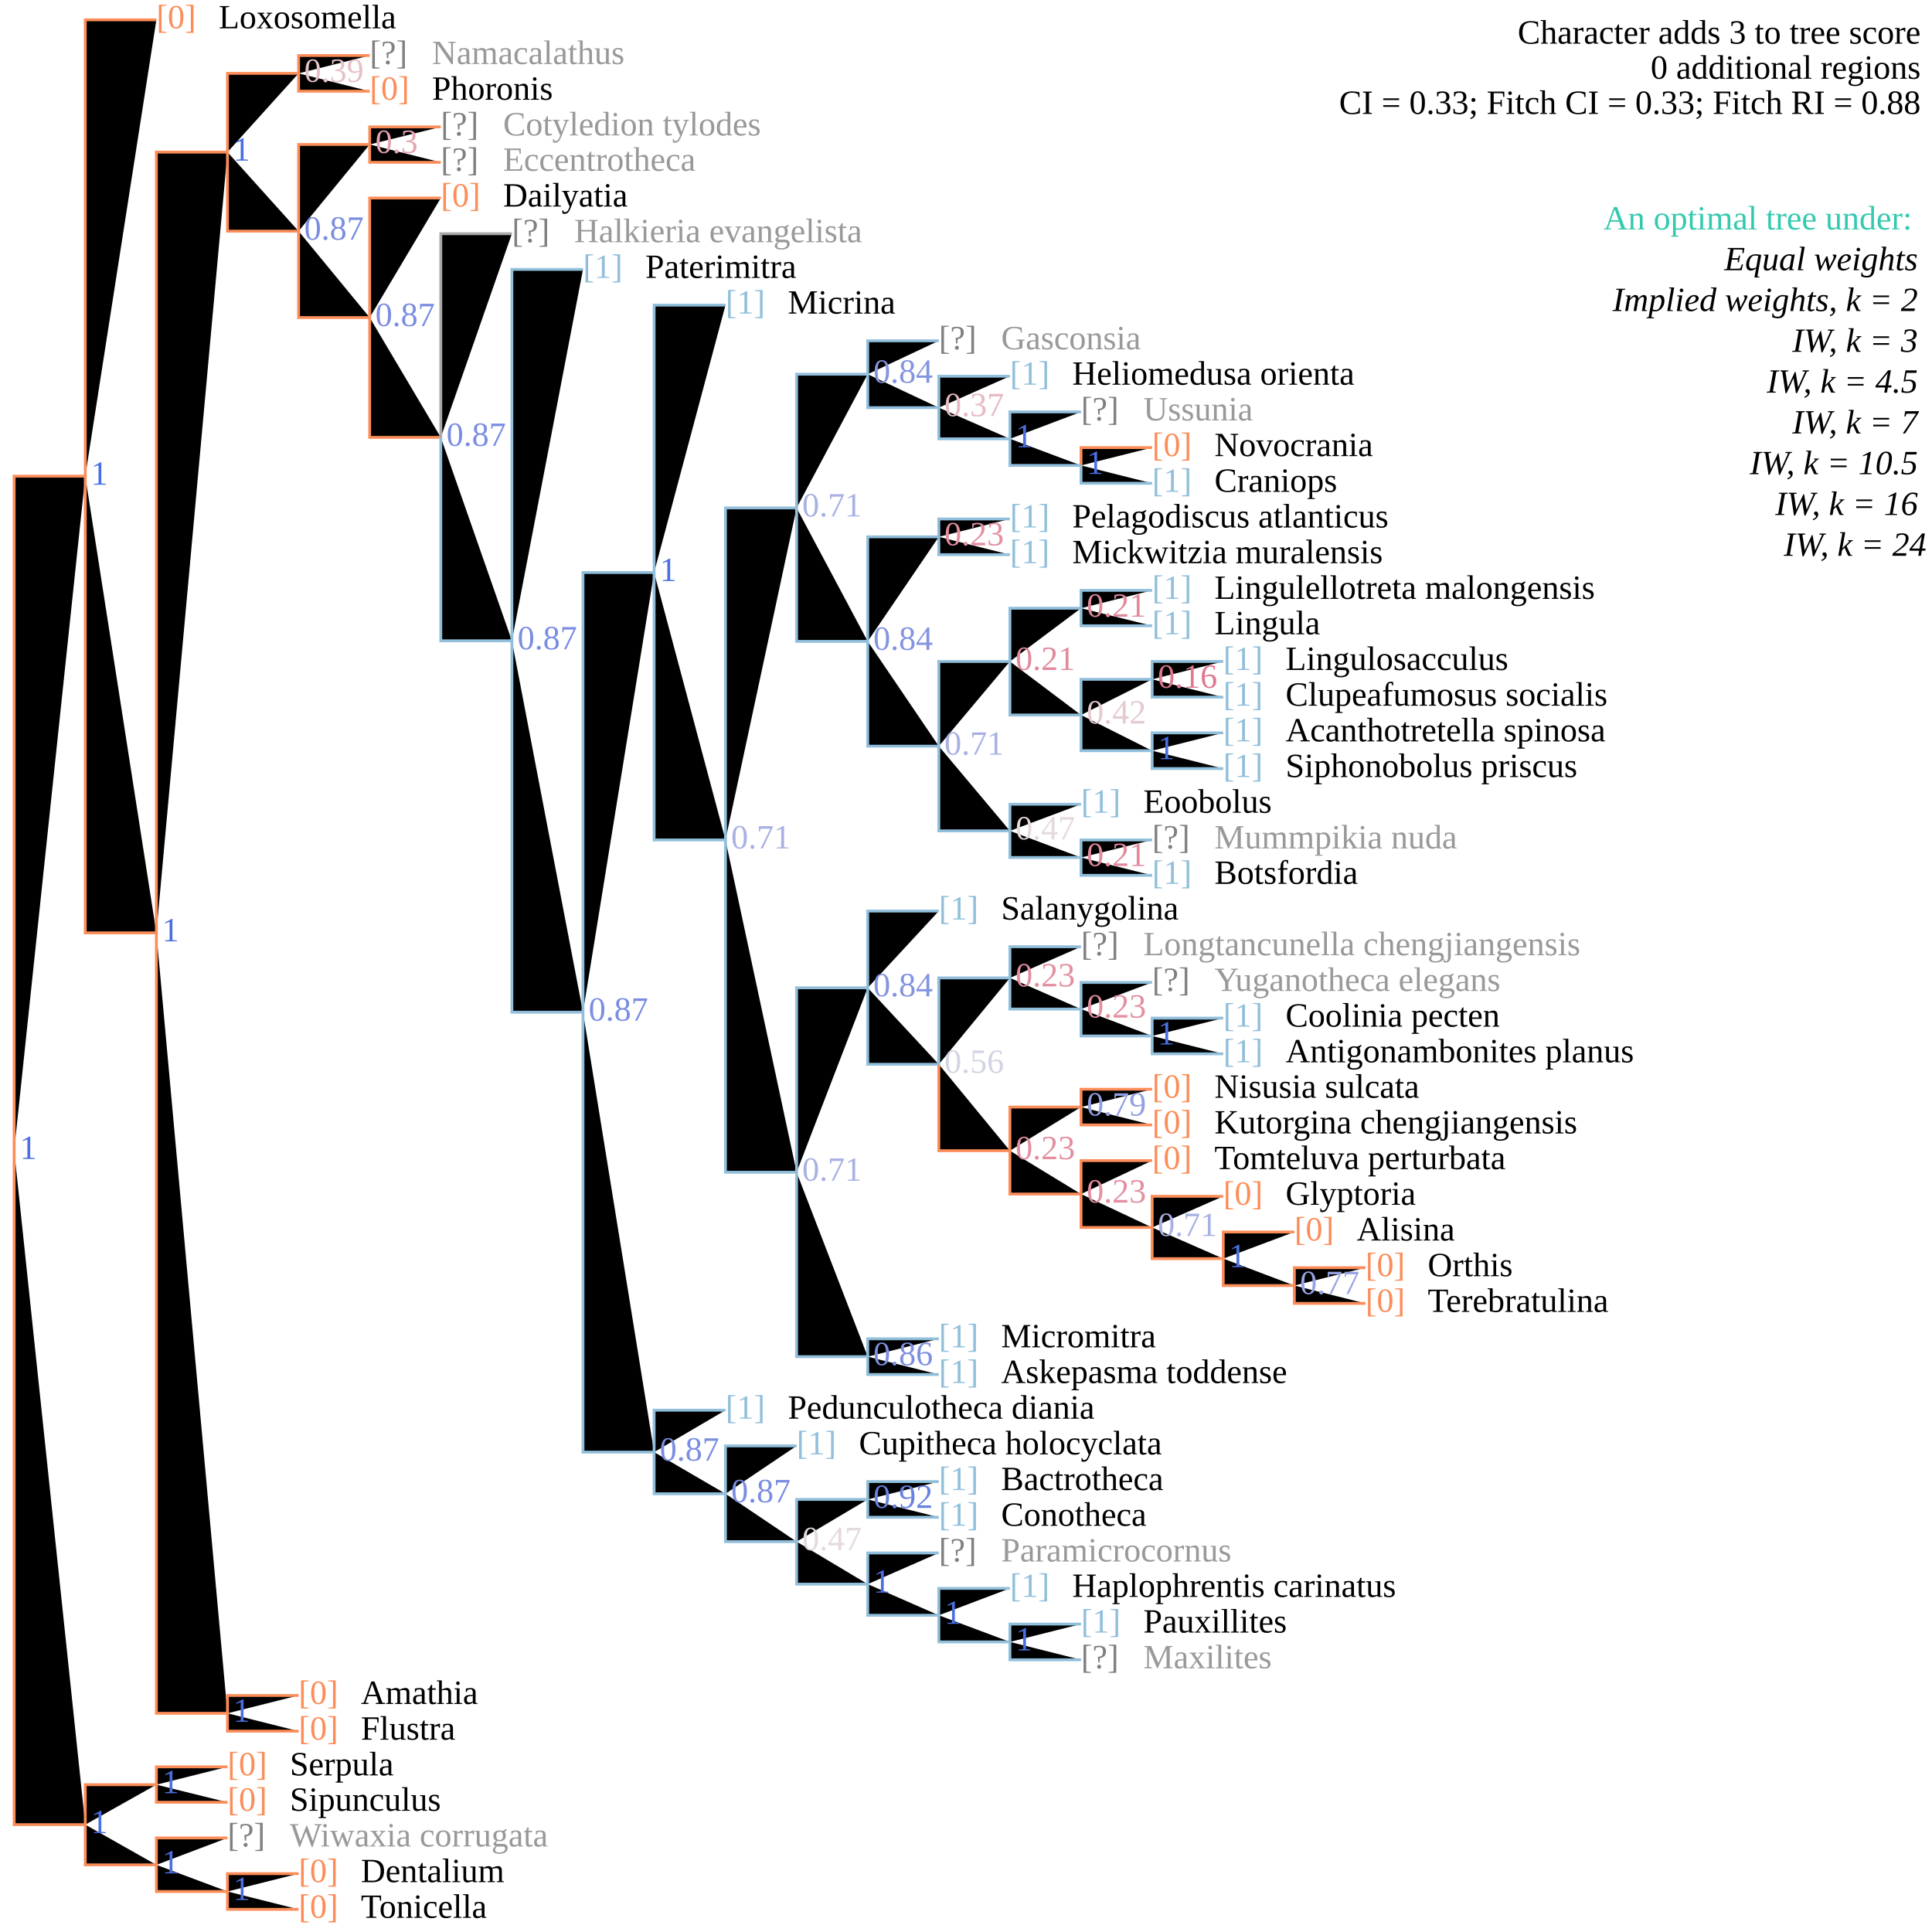
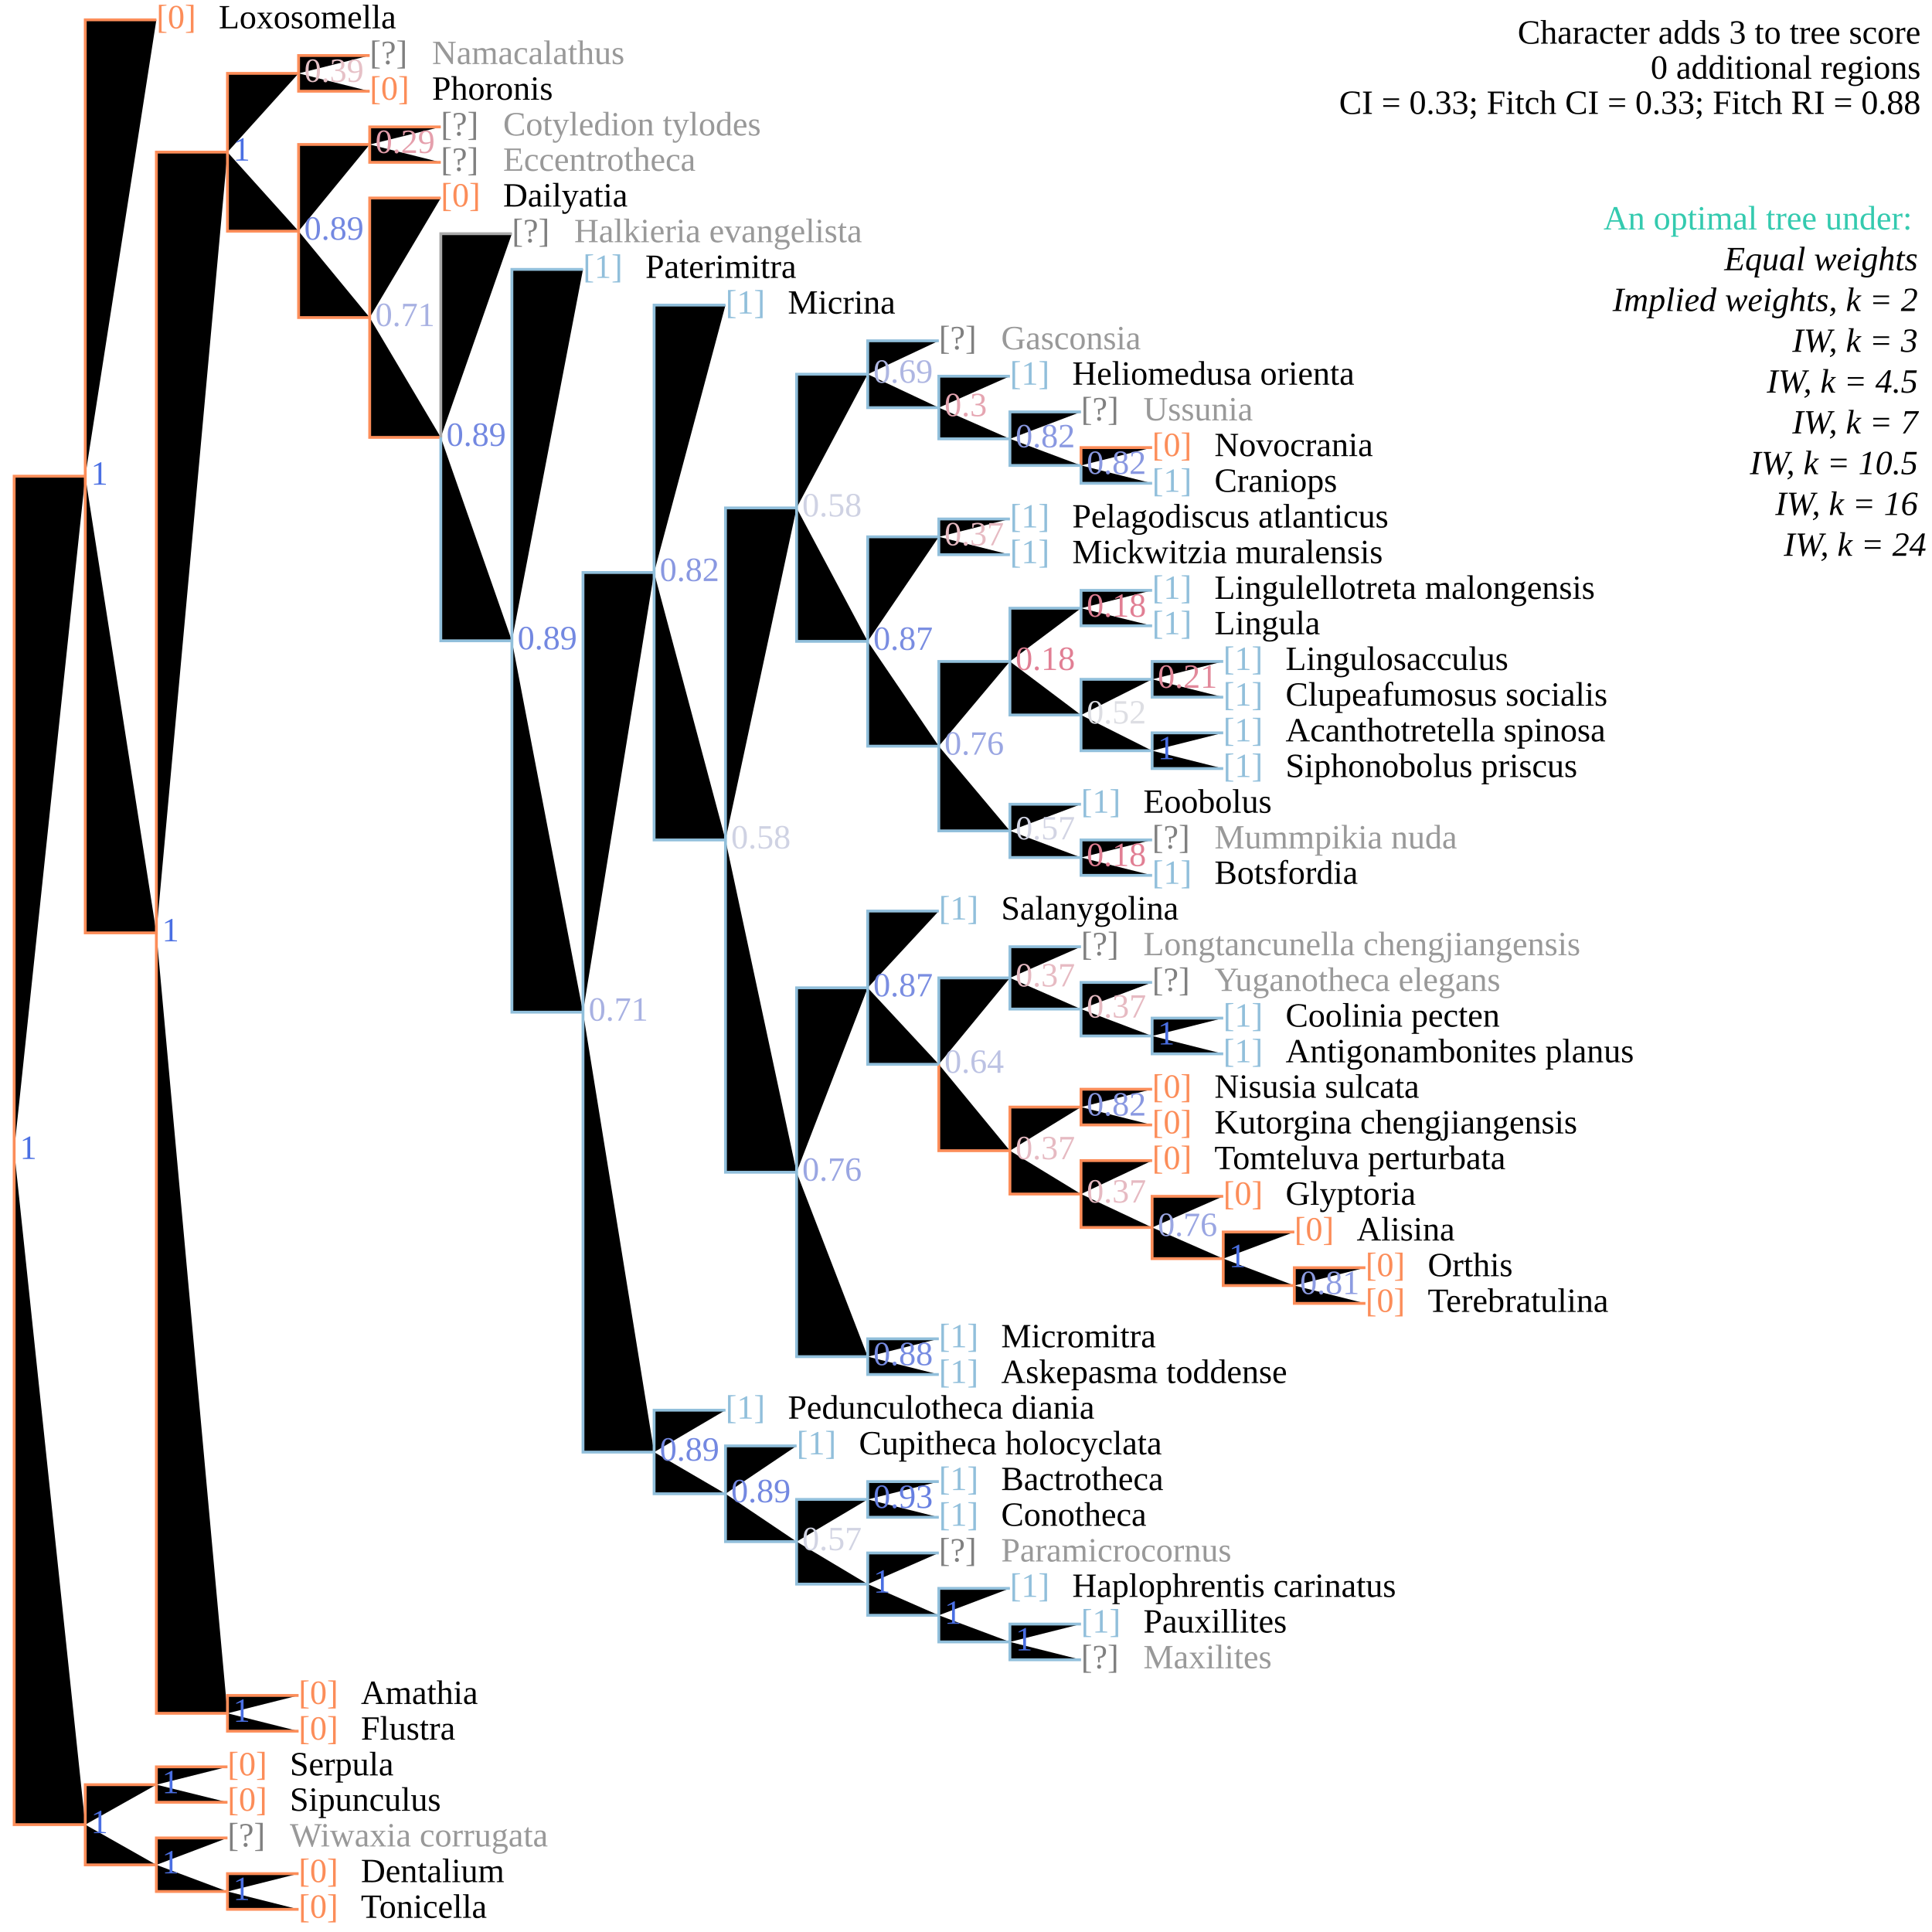
<svg xmlns="http://www.w3.org/2000/svg" version="1.1" width="682" height="682" class="tree" data-char="1">
  <text x="678" y="15.4" text-anchor="end" class="stepsLabel">Character adds <tspan class="score">3</tspan> to tree score</text>
  <text x="678" y="27.8" text-anchor="end" class="stepsLabel">
    <tspan class="score">0</tspan> additional regions</text>
  <text x="678" y="40.2" text-anchor="end" class="stepsLabel">CI = 0.33; Fitch CI = 0.33; Fitch RI = 0.88</text>
  <text x="678" y="65" text-anchor="end" class="stepsLabel">
    <tspan dy="16" fill="#34caaf">An optimal tree under:</tspan>
    <tspan x="680" style="font-style:italic" class="notThisAn" dy="1.2em">Equal weights</tspan>
    <tspan x="680" style="font-style:italic" class="notThisAn" dy="1.2em">Implied weights, k = 2</tspan>
    <tspan x="680" style="font-style:italic" class="notThisAn" dy="1.2em">IW, k = 3</tspan>
    <tspan x="680" style="font-style:italic" class="notThisAn" dy="1.2em">IW, k = 4.5</tspan>
    <tspan x="680" style="font-style:italic" class="notThisAn" dy="1.2em">IW, k = 7</tspan>
    <tspan x="680" style="font-style:italic" class="notThisAn" dy="1.2em">IW, k = 10.5</tspan>
    <tspan x="680" style="font-style:italic" class="thisAn" dy="1.2em">IW, k = 16</tspan>
    <tspan x="680" style="font-style:italic" class="notThisAn" dy="1.2em">IW, k = 24</tspan>
  </text>
  <text x="105.4" y="664.4" fill="#fc8d59" class="flag">[0]</text>
  <text x="127.4" y="664.4" fill="#000" class="taxonLabel">Dentalium</text>
  <text x="105.4" y="677" fill="#fc8d59" class="flag">[0]</text>
  <text x="127.4" y="677" fill="#000" class="taxonLabel">Tonicella</text>
  <text x="80.3" y="651.8" fill="grey" class="flag">[?]</text>
  <text x="102.3" y="651.8" fill="#999" class="taxonLabel">Wiwaxia corrugata</text>
  <text x="80.3" y="626.7" fill="#fc8d59" class="flag">[0]</text>
  <text x="102.3" y="626.7" fill="#000" class="taxonLabel">Serpula</text>
  <text x="80.3" y="639.2" fill="#fc8d59" class="flag">[0]</text>
  <text x="102.3" y="639.2" fill="#000" class="taxonLabel">Sipunculus</text>
  <text x="105.4" y="601.5" fill="#fc8d59" class="flag">[0]</text>
  <text x="127.4" y="601.5" fill="#000" class="taxonLabel">Amathia</text>
  <text x="105.4" y="614.1" fill="#fc8d59" class="flag">[0]</text>
  <text x="127.4" y="614.1" fill="#000" class="taxonLabel">Flustra</text>
  <text x="381.6" y="576.3" fill="#91bfdb" class="flag">[1]</text>
  <text x="403.6" y="576.3" fill="#000" class="taxonLabel">Pauxillites</text>
  <text x="381.6" y="588.9" fill="grey" class="flag">[?]</text>
  <text x="403.6" y="588.9" fill="#999" class="taxonLabel">Maxilites</text>
  <text x="356.5" y="563.7" fill="#91bfdb" class="flag">[1]</text>
  <text x="378.5" y="563.7" fill="#000" class="taxonLabel">Haplophrentis carinatus</text>
  <text x="331.4" y="551.2" fill="grey" class="flag">[?]</text>
  <text x="353.4" y="551.2" fill="#999" class="taxonLabel">Paramicrocornus</text>
  <text x="331.4" y="526" fill="#91bfdb" class="flag">[1]</text>
  <text x="353.4" y="526" fill="#000" class="taxonLabel">Bactrotheca</text>
  <text x="331.4" y="538.6" fill="#91bfdb" class="flag">[1]</text>
  <text x="353.4" y="538.6" fill="#000" class="taxonLabel">Conotheca</text>
  <text x="281.2" y="513.4" fill="#91bfdb" class="flag">[1]</text>
  <text x="303.2" y="513.4" fill="#000" class="taxonLabel">Cupitheca holocyclata</text>
  <text x="256.1" y="500.8" fill="#91bfdb" class="flag">[1]</text>
  <text x="278.1" y="500.8" fill="#000" class="taxonLabel">Pedunculotheca diania</text>
  <text x="331.4" y="475.6" fill="#91bfdb" class="flag">[1]</text>
  <text x="353.4" y="475.6" fill="#000" class="taxonLabel">Micromitra</text>
  <text x="331.4" y="488.2" fill="#91bfdb" class="flag">[1]</text>
  <text x="353.4" y="488.2" fill="#000" class="taxonLabel">Askepasma toddense</text>
  <text x="482" y="450.5" fill="#fc8d59" class="flag">[0]</text>
  <text x="504" y="450.5" fill="#000" class="taxonLabel">Orthis</text>
  <text x="482" y="463.1" fill="#fc8d59" class="flag">[0]</text>
  <text x="504" y="463.1" fill="#000" class="taxonLabel">Terebratulina</text>
  <text x="456.9" y="437.9" fill="#fc8d59" class="flag">[0]</text>
  <text x="478.9" y="437.9" fill="#000" class="taxonLabel">Alisina</text>
  <text x="431.8" y="425.3" fill="#fc8d59" class="flag">[0]</text>
  <text x="453.8" y="425.3" fill="#000" class="taxonLabel">Glyptoria</text>
  <text x="406.7" y="412.7" fill="#fc8d59" class="flag">[0]</text>
  <text x="428.7" y="412.7" fill="#000" class="taxonLabel">Tomteluva perturbata</text>
  <text x="406.7" y="387.5" fill="#fc8d59" class="flag">[0]</text>
  <text x="428.7" y="387.5" fill="#000" class="taxonLabel">Nisusia sulcata</text>
  <text x="406.7" y="400.1" fill="#fc8d59" class="flag">[0]</text>
  <text x="428.7" y="400.1" fill="#000" class="taxonLabel">Kutorgina chengjiangensis</text>
  <text x="431.8" y="362.4" fill="#91bfdb" class="flag">[1]</text>
  <text x="453.8" y="362.4" fill="#000" class="taxonLabel">Coolinia pecten</text>
  <text x="431.8" y="375" fill="#91bfdb" class="flag">[1]</text>
  <text x="453.8" y="375" fill="#000" class="taxonLabel">Antigonambonites planus</text>
  <text x="406.7" y="349.8" fill="grey" class="flag">[?]</text>
  <text x="428.7" y="349.8" fill="#999" class="taxonLabel">Yuganotheca elegans</text>
  <text x="381.6" y="337.2" fill="grey" class="flag">[?]</text>
  <text x="403.6" y="337.2" fill="#999" class="taxonLabel">Longtancunella chengjiangensis</text>
  <text x="331.4" y="324.6" fill="#91bfdb" class="flag">[1]</text>
  <text x="353.4" y="324.6" fill="#000" class="taxonLabel">Salanygolina</text>
  <text x="406.7" y="299.5" fill="grey" class="flag">[?]</text>
  <text x="428.7" y="299.5" fill="#999" class="taxonLabel">Mummpikia nuda</text>
  <text x="406.7" y="312" fill="#91bfdb" class="flag">[1]</text>
  <text x="428.7" y="312" fill="#000" class="taxonLabel">Botsfordia</text>
  <text x="381.6" y="286.9" fill="#91bfdb" class="flag">[1]</text>
  <text x="403.6" y="286.9" fill="#000" class="taxonLabel">Eoobolus</text>
  <text x="431.8" y="261.7" fill="#91bfdb" class="flag">[1]</text>
  <text x="453.8" y="261.7" fill="#000" class="taxonLabel">Acanthotretella spinosa</text>
  <text x="431.8" y="274.3" fill="#91bfdb" class="flag">[1]</text>
  <text x="453.8" y="274.3" fill="#000" class="taxonLabel">Siphonobolus priscus</text>
  <text x="431.8" y="236.5" fill="#91bfdb" class="flag">[1]</text>
  <text x="453.8" y="236.5" fill="#000" class="taxonLabel">Lingulosacculus</text>
  <text x="431.8" y="249.1" fill="#91bfdb" class="flag">[1]</text>
  <text x="453.8" y="249.1" fill="#000" class="taxonLabel">Clupeafumosus socialis</text>
  <text x="406.7" y="211.4" fill="#91bfdb" class="flag">[1]</text>
  <text x="428.7" y="211.4" fill="#000" class="taxonLabel">Lingulellotreta malongensis</text>
  <text x="406.7" y="223.9" fill="#91bfdb" class="flag">[1]</text>
  <text x="428.7" y="223.9" fill="#000" class="taxonLabel">Lingula</text>
  <text x="356.5" y="186.2" fill="#91bfdb" class="flag">[1]</text>
  <text x="378.5" y="186.2" fill="#000" class="taxonLabel">Pelagodiscus atlanticus</text>
  <text x="356.5" y="198.8" fill="#91bfdb" class="flag">[1]</text>
  <text x="378.5" y="198.8" fill="#000" class="taxonLabel">Mickwitzia muralensis</text>
  <text x="406.7" y="161" fill="#fc8d59" class="flag">[0]</text>
  <text x="428.7" y="161" fill="#000" class="taxonLabel">Novocrania</text>
  <text x="406.7" y="173.6" fill="#91bfdb" class="flag">[1]</text>
  <text x="428.7" y="173.6" fill="#000" class="taxonLabel">Craniops</text>
  <text x="381.6" y="148.4" fill="grey" class="flag">[?]</text>
  <text x="403.6" y="148.4" fill="#999" class="taxonLabel">Ussunia</text>
  <text x="356.5" y="135.8" fill="#91bfdb" class="flag">[1]</text>
  <text x="378.5" y="135.8" fill="#000" class="taxonLabel">Heliomedusa orienta</text>
  <text x="331.4" y="123.3" fill="grey" class="flag">[?]</text>
  <text x="353.4" y="123.3" fill="#999" class="taxonLabel">Gasconsia</text>
  <text x="256.1" y="110.7" fill="#91bfdb" class="flag">[1]</text>
  <text x="278.1" y="110.7" fill="#000" class="taxonLabel">Micrina</text>
  <text x="205.8" y="98.1" fill="#91bfdb" class="flag">[1]</text>
  <text x="227.8" y="98.1" fill="#000" class="taxonLabel">Paterimitra</text>
  <text x="180.7" y="85.5" fill="grey" class="flag">[?]</text>
  <text x="202.7" y="85.5" fill="#999" class="taxonLabel">Halkieria evangelista</text>
  <text x="155.6" y="72.9" fill="#fc8d59" class="flag">[0]</text>
  <text x="177.6" y="72.9" fill="#000" class="taxonLabel">Dailyatia</text>
  <text x="155.6" y="47.8" fill="grey" class="flag">[?]</text>
  <text x="177.6" y="47.8" fill="#999" class="taxonLabel">Cotyledion tylodes</text>
  <text x="155.6" y="60.3" fill="grey" class="flag">[?]</text>
  <text x="177.6" y="60.3" fill="#999" class="taxonLabel">Eccentrotheca</text>
  <text x="130.5" y="22.6" fill="grey" class="flag">[?]</text>
  <text x="152.5" y="22.6" fill="#999" class="taxonLabel">Namacalathus</text>
  <text x="130.5" y="35.2" fill="#fc8d59" class="flag">[0]</text>
  <text x="152.5" y="35.2" fill="#000" class="taxonLabel">Phoronis</text>
  <text x="55.2" y="10" fill="#fc8d59" class="flag">[0]</text>
  <text x="77.2" y="10" fill="#000" class="taxonLabel">Loxosomella</text>
  <path d="M5,406.1V168.1H30.1M30.1,168.1V7H55.2M30.1,168.1V329.3H55.2M55.2,329.3V53.7H80.3M80.3,53.7V25.9H105.4M105.4,25.9V19.6H130.5M105.4,25.9V32.2H130.5M80.3,53.7V81.6H105.4M105.4,81.6V51H130.5M130.5,51V44.8H155.6M130.5,51V57.3H155.6M105.4,81.6V112.1H130.5M130.5,112.1V69.9H155.6M130.5,112.1V154.4H155.6M381.6,164.3V158H406.7M331.4,375.7V406.2H356.5M356.5,406.2V390.8H381.6M381.6,390.8V384.5H406.7M381.6,390.8V397.1H406.7M356.5,406.2V421.5H381.6M381.6,421.5V409.7H406.7M381.6,421.5V433.3H406.7M406.7,433.3V422.3H431.8M406.7,433.3V444.3H431.8M431.8,444.3V434.9H456.9M431.8,444.3V453.8H456.9M456.9,453.8V447.5H482M456.9,453.8V460.1H482M55.2,329.3V604.8H80.3M80.3,604.8V598.5H105.4M80.3,604.8V611.1H105.4M5,406.1V644.1H30.1M30.1,644.1V630H55.2M55.2,630V623.7H80.3M55.2,630V636.2H80.3M30.1,644.1V658.3H55.2M55.2,658.3V648.8H80.3M55.2,658.3V667.7H80.3M80.3,667.7V661.4H105.4M80.3,667.7V674H105.4" stroke="#fc8d59" />
  <path d="M155.6,154.4V82.5H180.7" stroke="darkgrey" />
  <path d="M155.6,154.4V226.2H180.7M180.7,226.2V95.1H205.8M180.7,226.2V357.3H205.8M205.8,357.3V202.1H230.9M230.9,202.1V107.7H256.1M230.9,202.1V296.5H256.1M256.1,296.5V179.3H281.2M281.2,179.3V132.1H306.3M306.3,132.1V120.3H331.4M306.3,132.1V143.9H331.4M331.4,143.9V132.8H356.5M331.4,143.9V154.9H356.5M356.5,154.9V145.4H381.6M356.5,154.9V164.3H381.6M381.6,164.3V170.6H406.7M281.2,179.3V226.4H306.3M306.3,226.4V189.5H331.4M331.4,189.5V183.2H356.5M331.4,189.5V195.8H356.5M306.3,226.4V263.4H331.4M331.4,263.4V233.5H356.5M356.5,233.5V214.7H381.6M381.6,214.7V208.4H406.7M381.6,214.7V220.9H406.7M356.5,233.5V252.4H381.6M381.6,252.4V239.8H406.7M406.7,239.8V233.5H431.8M406.7,239.8V246.1H431.8M381.6,252.4V265H406.7M406.7,265V258.7H431.8M406.7,265V271.3H431.8M331.4,263.4V293.3H356.5M356.5,293.3V283.9H381.6M356.5,293.3V302.7H381.6M381.6,302.7V296.5H406.7M381.6,302.7V309H406.7M256.1,296.5V413.8H281.2M281.2,413.8V348.7H306.3M306.3,348.7V321.6H331.4M306.3,348.7V375.7H331.4M331.4,375.7V345.2H356.5M356.5,345.2V334.2H381.6M356.5,345.2V356.2H381.6M381.6,356.2V346.8H406.7M381.6,356.2V365.7H406.7M406.7,365.7V359.4H431.8M406.7,365.7V372H431.8M281.2,413.8V478.9H306.3M306.3,478.9V472.6H331.4M306.3,478.9V485.2H331.4M205.8,357.3V512.6H230.9M230.9,512.6V497.8H256.1M230.9,512.6V527.3H256.1M256.1,527.3V510.4H281.2M256.1,527.3V544.2H281.2M281.2,544.2V529.3H306.3M306.3,529.3V523H331.4M306.3,529.3V535.6H331.4M281.2,544.2V559.2H306.3M306.3,559.2V548.2H331.4M306.3,559.2V570.2H331.4M331.4,570.2V560.7H356.5M331.4,570.2V579.6H356.5M356.5,579.6V573.3H381.6M356.5,579.6V585.9H381.6" stroke="#91bfdb" />
  <text x="7" y="409.1" class="node" fill="#4A6FE3">1</text>
  <text x="32.1" y="171.1" class="node" fill="#4A6FE3">1</text>
  <text x="57.2" y="332.3" class="node" fill="#4A6FE3">1</text>
  <text x="82.3" y="56.7" class="node" fill="#4A6FE3">1</text>
  <text x="107.4" y="28.9" class="node" fill="#E6C1C7">0.39</text>
-   <text x="107.4" y="84.6" class="node" fill="#7A8DE1">0.87</text>
-   <text x="132.5" y="54" class="node" fill="#E5A5B1">0.3</text>
-   <text x="132.5" y="115.1" class="node" fill="#7A8DE1">0.87</text>
-   <text x="157.6" y="157.4" class="node" fill="#7A8DE1">0.87</text>
-   <text x="182.7" y="229.2" class="node" fill="#7A8DE1">0.87</text>
-   <text x="207.8" y="360.3" class="node" fill="#7A8DE1">0.87</text>
-   <text x="232.9" y="205.1" class="node" fill="#4A6FE3">1</text>
-   <text x="258.1" y="299.5" class="node" fill="#A8B1E2">0.71</text>
-   <text x="283.2" y="182.3" class="node" fill="#A8B1E2">0.71</text>
-   <text x="308.3" y="135.1" class="node" fill="#8394E1">0.84</text>
-   <text x="333.4" y="146.9" class="node" fill="#E6BAC2">0.37</text>
-   <text x="358.5" y="157.9" class="node" fill="#4A6FE3">1</text>
-   <text x="383.6" y="167.3" class="node" fill="#4A6FE3">1</text>
-   <text x="308.3" y="229.4" class="node" fill="#8394E1">0.84</text>
-   <text x="333.4" y="192.5" class="node" fill="#E38FA0">0.23</text>
-   <text x="333.4" y="266.4" class="node" fill="#A8B1E2">0.71</text>
-   <text x="358.5" y="236.5" class="node" fill="#E2899B">0.21</text>
-   <text x="383.6" y="217.7" class="node" fill="#E2899B">0.21</text>
-   <text x="383.6" y="255.4" class="node" fill="#E5CACE">0.42</text>
-   <text x="408.7" y="242.8" class="node" fill="#DF798F">0.16</text>
+   <text x="107.4" y="84.6" class="node" fill="#7388E1">0.89</text>
+   <text x="132.5" y="54" class="node" fill="#E59FAC">0.29</text>
+   <text x="132.5" y="115.1" class="node" fill="#A8B1E2">0.71</text>
+   <text x="157.6" y="157.4" class="node" fill="#7388E1">0.89</text>
+   <text x="182.7" y="229.2" class="node" fill="#7388E1">0.89</text>
+   <text x="207.8" y="360.3" class="node" fill="#A8B1E2">0.71</text>
+   <text x="232.9" y="205.1" class="node" fill="#8998E1">0.82</text>
+   <text x="258.1" y="299.5" class="node" fill="#CFD2E3">0.58</text>
+   <text x="283.2" y="182.3" class="node" fill="#CFD2E3">0.58</text>
+   <text x="308.3" y="135.1" class="node" fill="#AEB6E2">0.69</text>
+   <text x="333.4" y="146.9" class="node" fill="#E5A5B1">0.3</text>
+   <text x="358.5" y="157.9" class="node" fill="#8998E1">0.82</text>
+   <text x="383.6" y="167.3" class="node" fill="#8998E1">0.82</text>
+   <text x="308.3" y="229.4" class="node" fill="#7A8DE1">0.87</text>
+   <text x="333.4" y="192.5" class="node" fill="#E6BAC2">0.37</text>
+   <text x="333.4" y="266.4" class="node" fill="#9AA6E2">0.76</text>
+   <text x="358.5" y="236.5" class="node" fill="#E17F94">0.18</text>
+   <text x="383.6" y="217.7" class="node" fill="#E17F94">0.18</text>
+   <text x="383.6" y="255.4" class="node" fill="#DDDEE3">0.52</text>
+   <text x="408.7" y="242.8" class="node" fill="#E2899B">0.21</text>
  <text x="408.7" y="268" class="node" fill="#4A6FE3">1</text>
-   <text x="358.5" y="296.3" class="node" fill="#E4D9DB">0.47</text>
-   <text x="383.6" y="305.7" class="node" fill="#E2899B">0.21</text>
-   <text x="283.2" y="416.8" class="node" fill="#A8B1E2">0.71</text>
-   <text x="308.3" y="351.7" class="node" fill="#8394E1">0.84</text>
-   <text x="333.4" y="378.7" class="node" fill="#D2D4E3">0.56</text>
-   <text x="358.5" y="348.2" class="node" fill="#E38FA0">0.23</text>
-   <text x="383.6" y="359.2" class="node" fill="#E38FA0">0.23</text>
+   <text x="358.5" y="296.3" class="node" fill="#D2D4E3">0.57</text>
+   <text x="383.6" y="305.7" class="node" fill="#E17F94">0.18</text>
+   <text x="283.2" y="416.8" class="node" fill="#9AA6E2">0.76</text>
+   <text x="308.3" y="351.7" class="node" fill="#7A8DE1">0.87</text>
+   <text x="333.4" y="378.7" class="node" fill="#BCC2E3">0.64</text>
+   <text x="358.5" y="348.2" class="node" fill="#E6BAC2">0.37</text>
+   <text x="383.6" y="359.2" class="node" fill="#E6BAC2">0.37</text>
  <text x="408.7" y="368.7" class="node" fill="#4A6FE3">1</text>
-   <text x="358.5" y="409.2" class="node" fill="#E38FA0">0.23</text>
-   <text x="383.6" y="393.8" class="node" fill="#929FE1">0.79</text>
-   <text x="383.6" y="424.5" class="node" fill="#E38FA0">0.23</text>
-   <text x="408.7" y="436.3" class="node" fill="#A8B1E2">0.71</text>
+   <text x="358.5" y="409.2" class="node" fill="#E6BAC2">0.37</text>
+   <text x="383.6" y="393.8" class="node" fill="#8998E1">0.82</text>
+   <text x="383.6" y="424.5" class="node" fill="#E6BAC2">0.37</text>
+   <text x="408.7" y="436.3" class="node" fill="#9AA6E2">0.76</text>
  <text x="433.8" y="447.3" class="node" fill="#4A6FE3">1</text>
-   <text x="458.9" y="456.8" class="node" fill="#97A4E2">0.77</text>
-   <text x="308.3" y="481.9" class="node" fill="#7D8FE1">0.86</text>
-   <text x="232.9" y="515.6" class="node" fill="#7A8DE1">0.87</text>
-   <text x="258.1" y="530.3" class="node" fill="#7A8DE1">0.87</text>
-   <text x="283.2" y="547.2" class="node" fill="#E4D9DB">0.47</text>
-   <text x="308.3" y="532.3" class="node" fill="#6982E1">0.92</text>
+   <text x="458.9" y="456.8" class="node" fill="#8C9BE1">0.81</text>
+   <text x="308.3" y="481.9" class="node" fill="#768BE1">0.88</text>
+   <text x="232.9" y="515.6" class="node" fill="#7388E1">0.89</text>
+   <text x="258.1" y="530.3" class="node" fill="#7388E1">0.89</text>
+   <text x="283.2" y="547.2" class="node" fill="#D2D4E3">0.57</text>
+   <text x="308.3" y="532.3" class="node" fill="#667FE1">0.93</text>
  <text x="308.3" y="562.2" class="node" fill="#4A6FE3">1</text>
  <text x="333.4" y="573.2" class="node" fill="#4A6FE3">1</text>
  <text x="358.5" y="582.6" class="node" fill="#4A6FE3">1</text>
  <text x="82.3" y="607.8" class="node" fill="#4A6FE3">1</text>
  <text x="32.1" y="647.1" class="node" fill="#4A6FE3">1</text>
  <text x="57.2" y="633" class="node" fill="#4A6FE3">1</text>
  <text x="57.2" y="661.3" class="node" fill="#4A6FE3">1</text>
  <text x="82.3" y="670.7" class="node" fill="#4A6FE3">1</text>
</svg>
